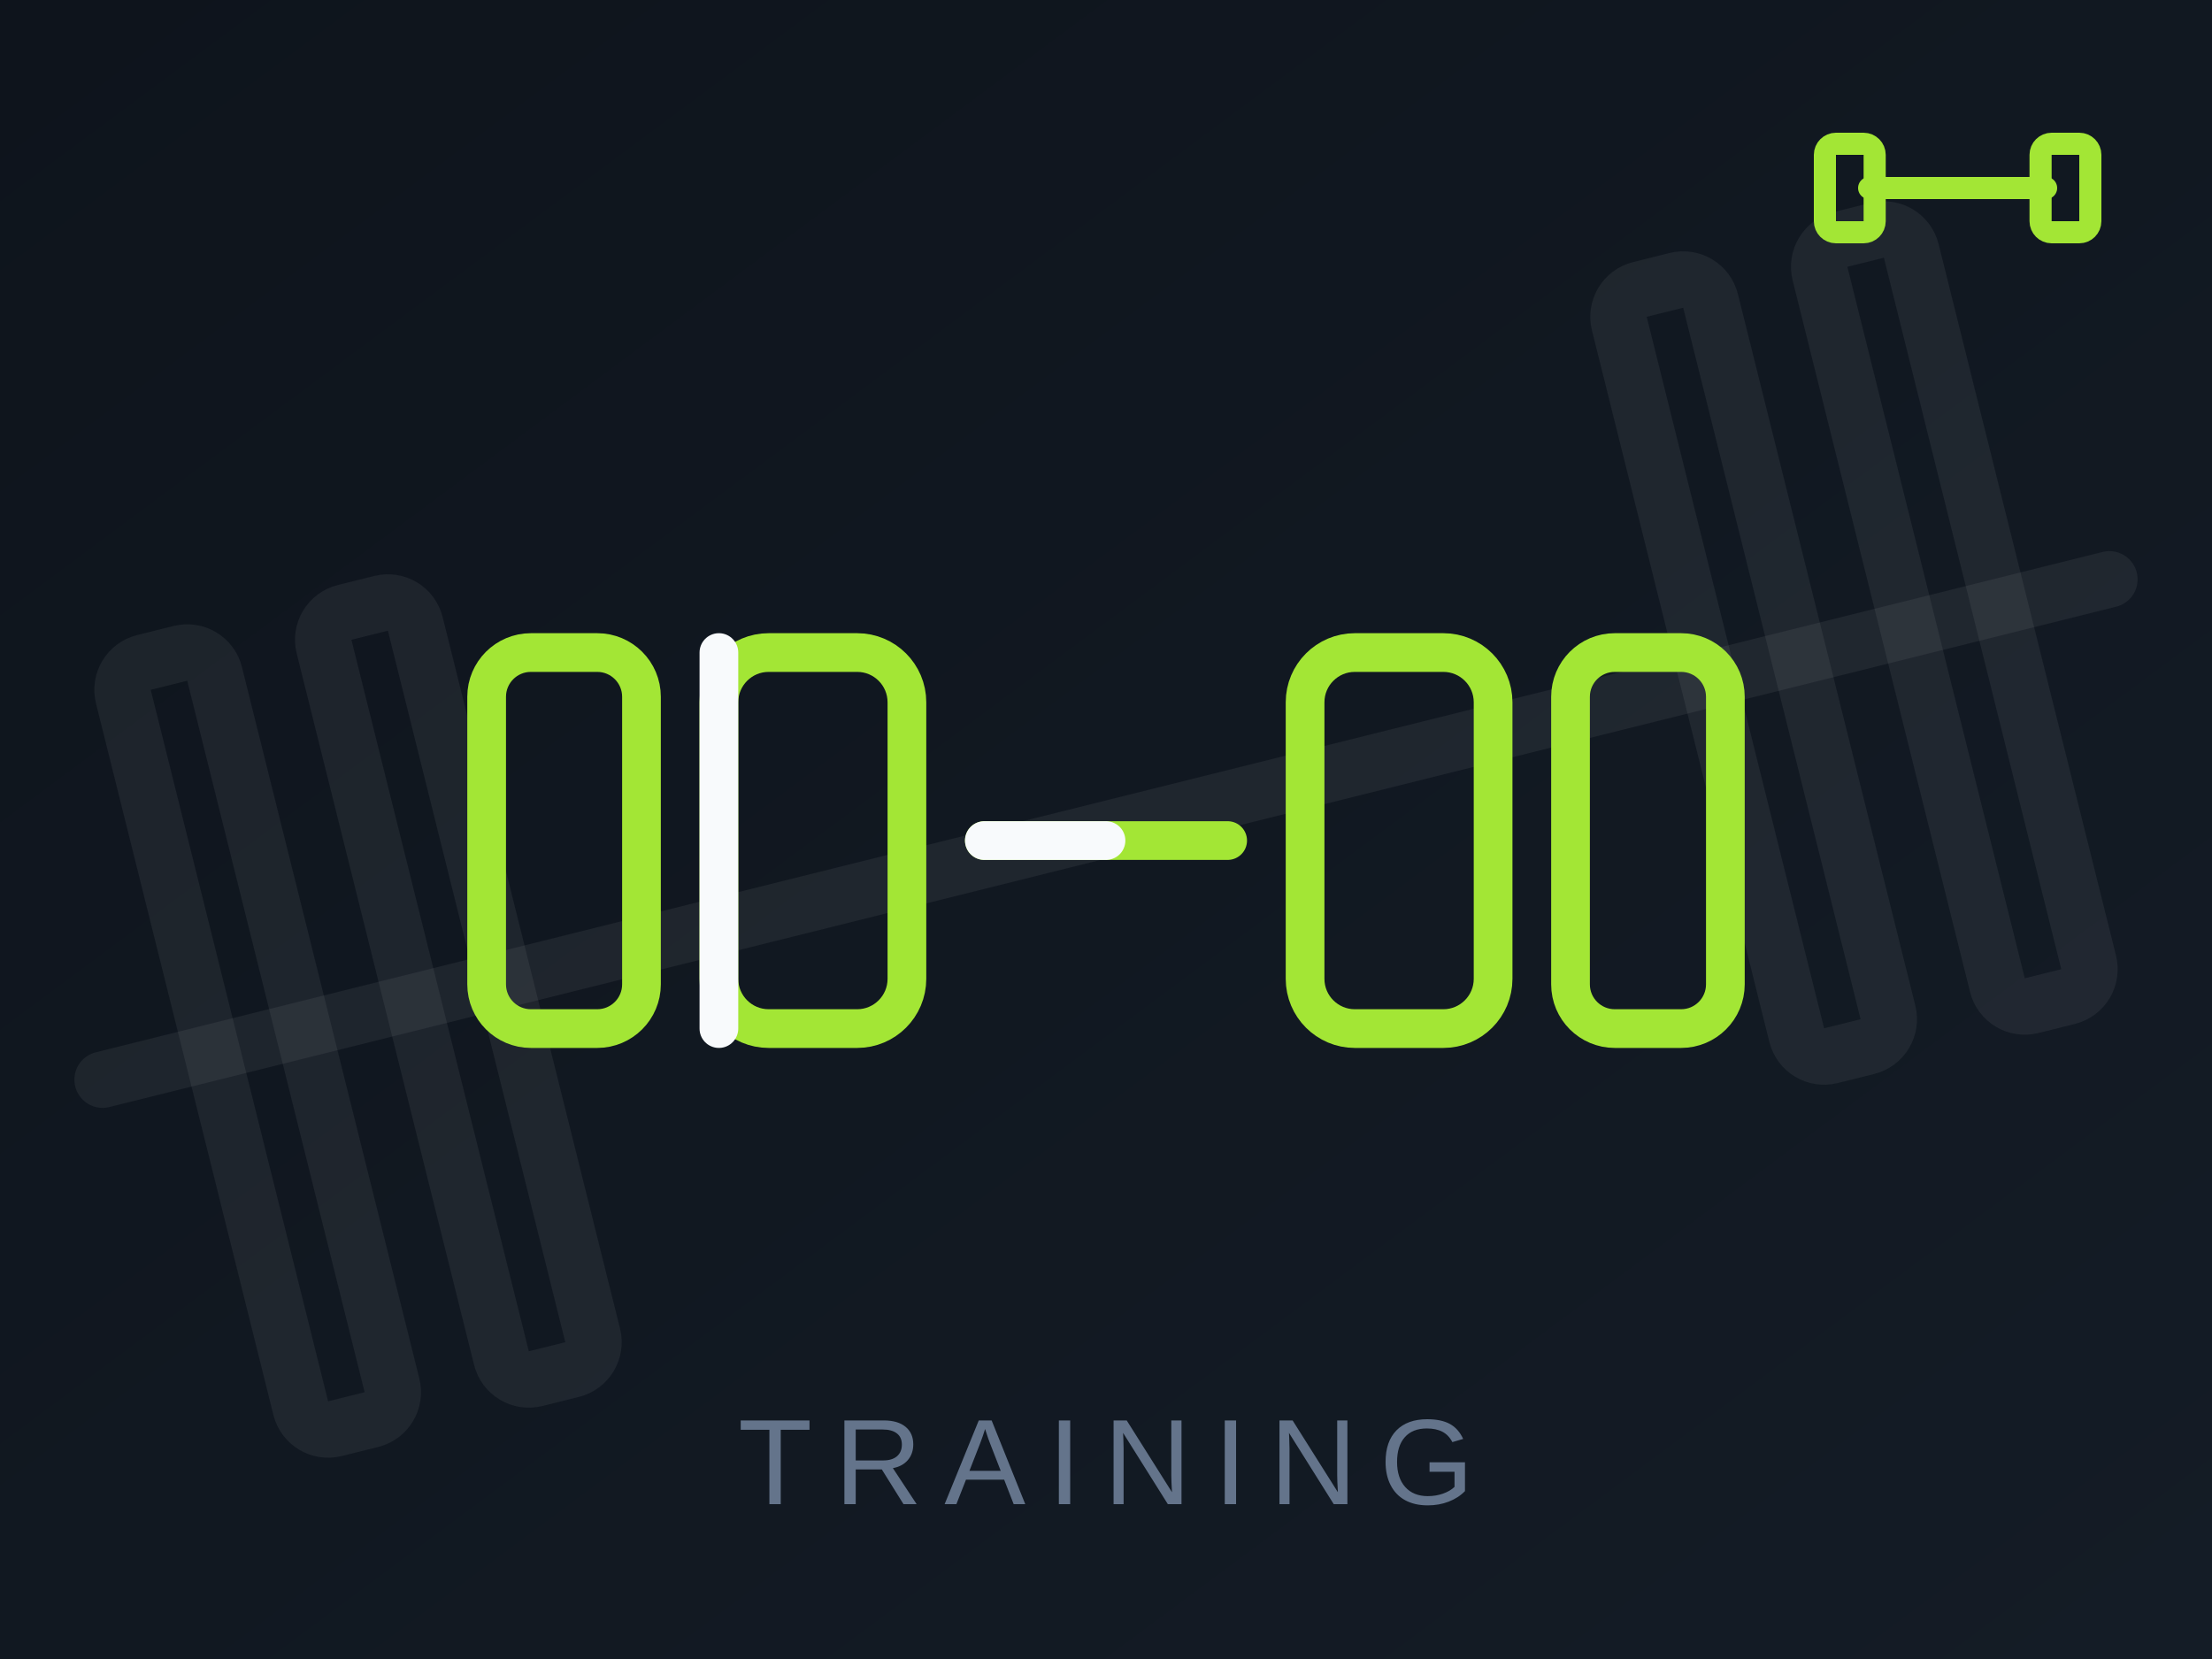
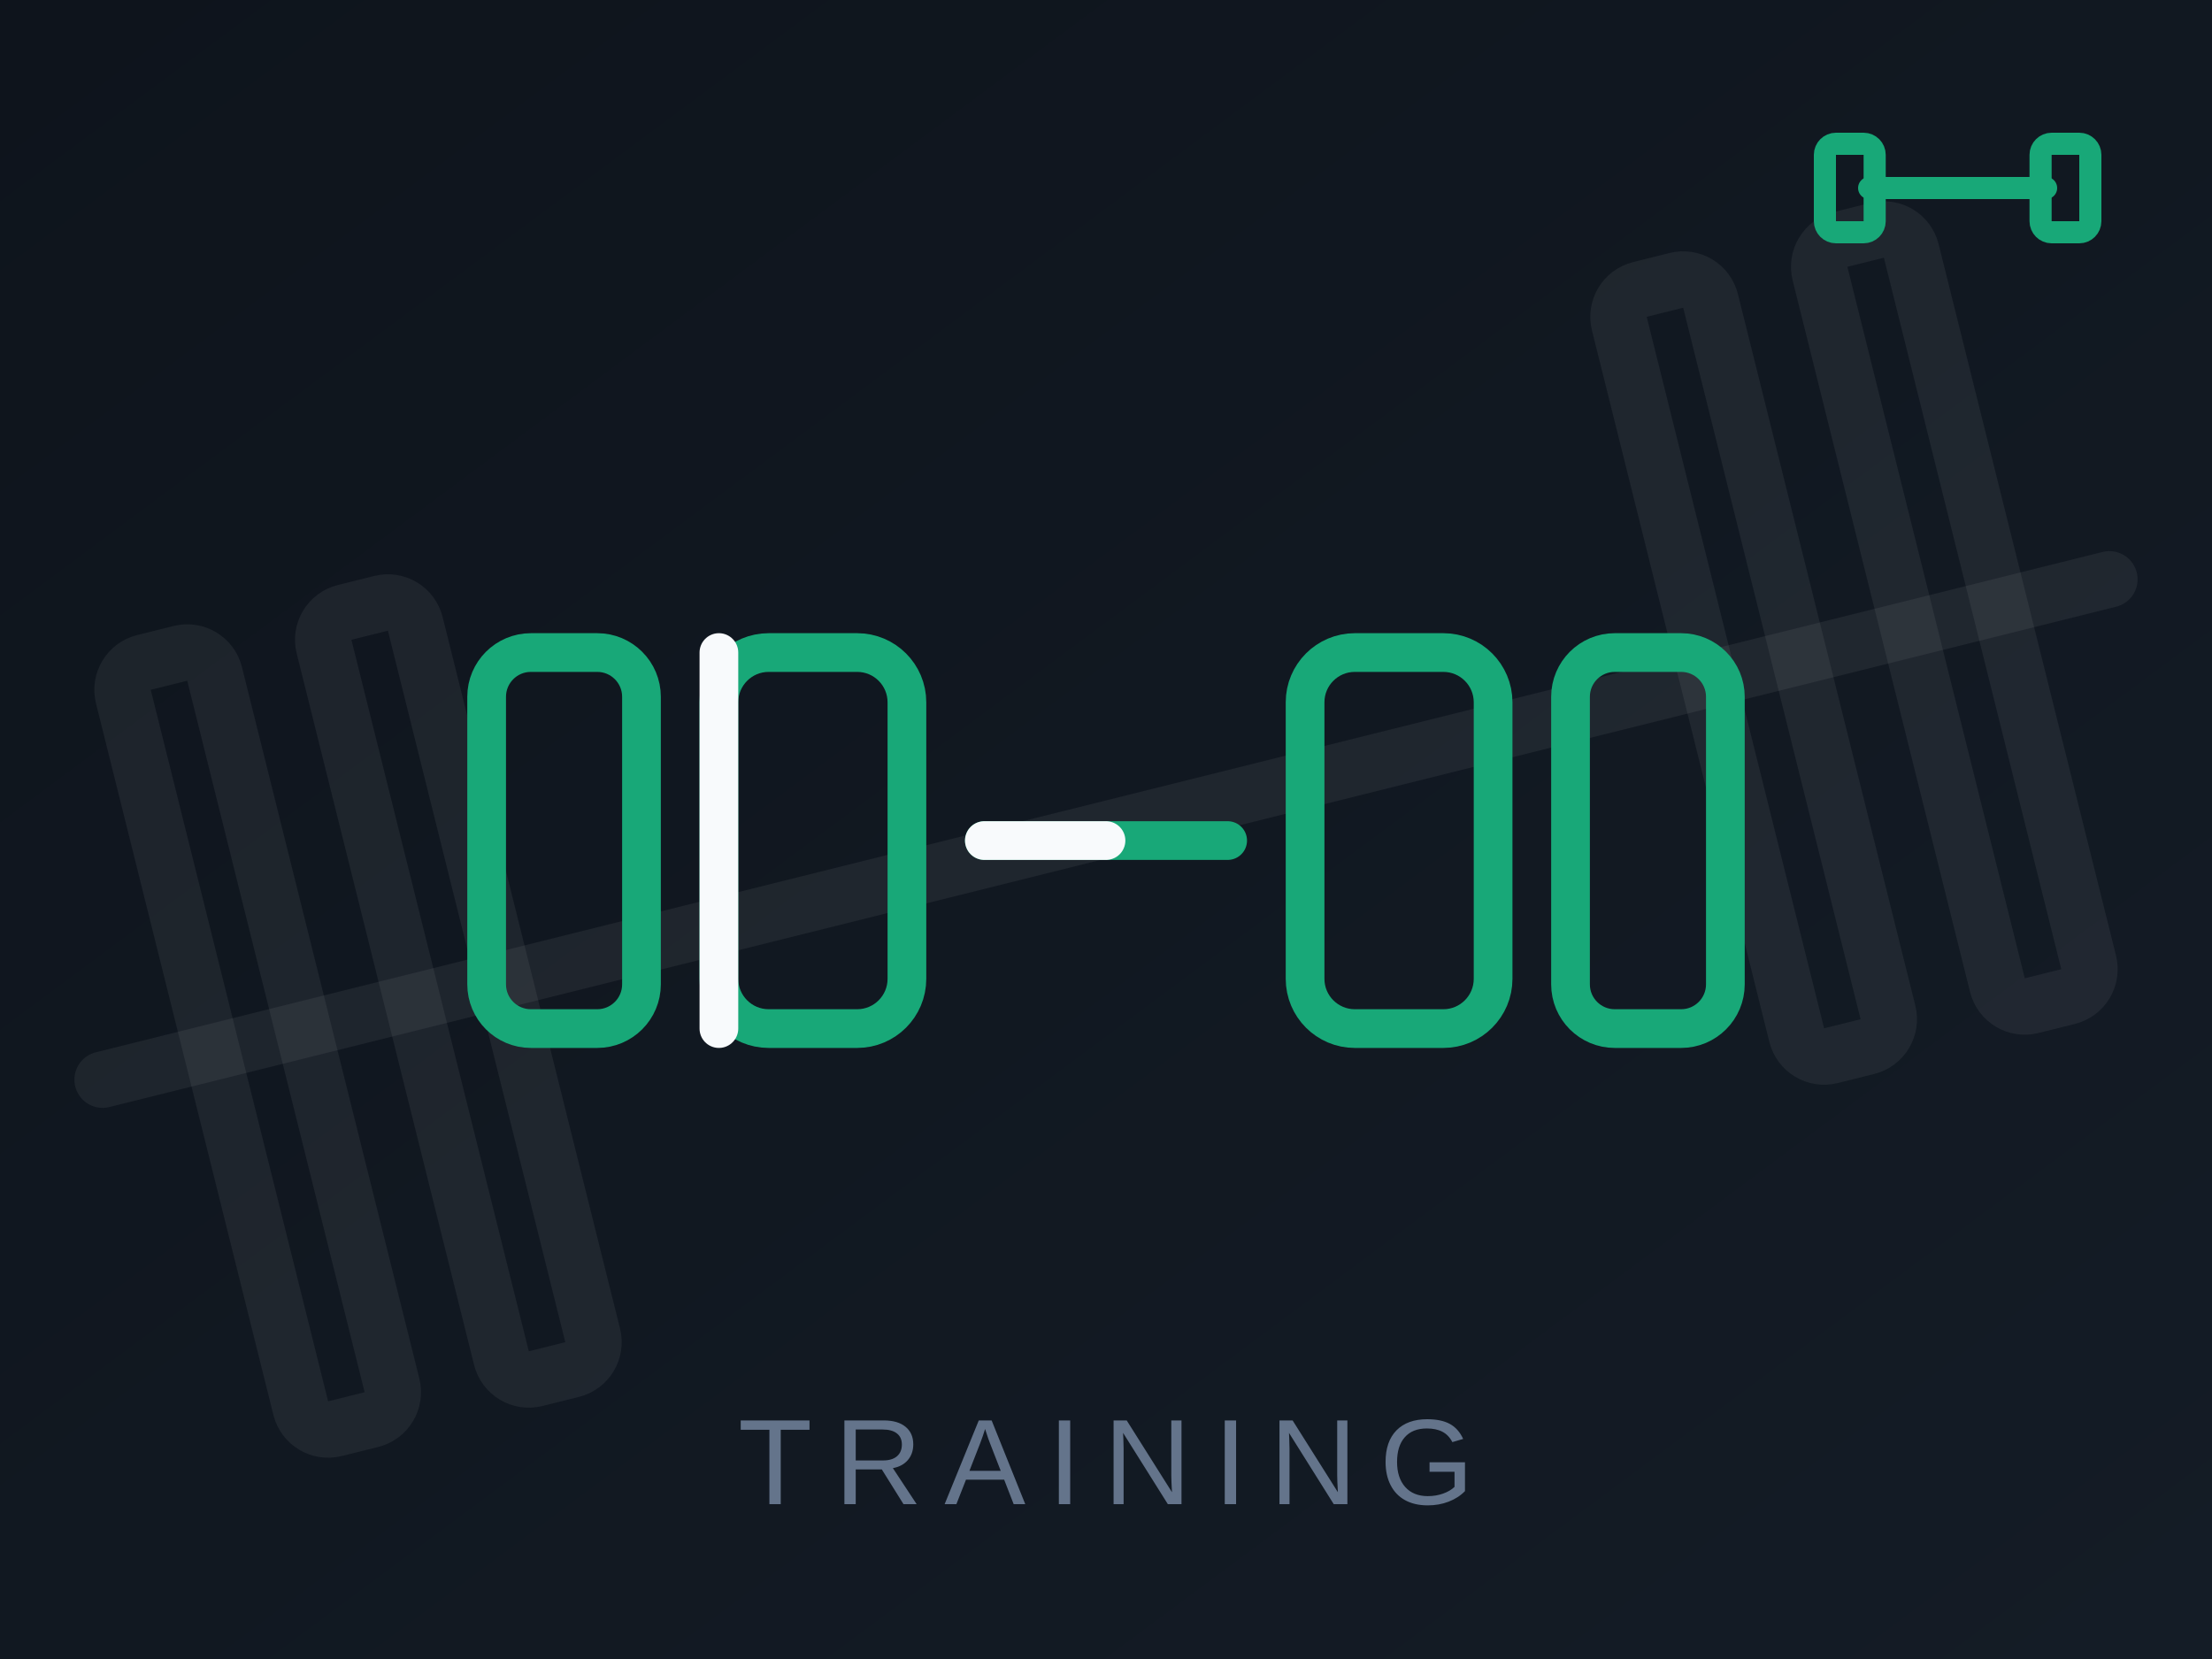
<svg xmlns="http://www.w3.org/2000/svg" viewBox="0 0 400 300" width="400" height="300">
  <defs>
    <linearGradient id="bg" x1="0" y1="0" x2="1" y2="1">
      <stop offset="0" stop-color="#0e141c" />
      <stop offset="1" stop-color="#141c26" />
    </linearGradient>
  </defs>
  <rect width="400" height="300" fill="url(#bg)" />
  <g stroke="#ffffff" stroke-opacity="0.06" stroke-width="6" stroke-linecap="round" stroke-linejoin="round" fill="none" transform="translate(200,150) rotate(-14) scale(1.7)">
    <line x1="-110" y1="0" x2="110" y2="0" />
    <rect x="-98" y="-42" width="10" height="84" rx="3" />
    <rect x="-76" y="-42" width="10" height="84" rx="3" />
    <rect x="66" y="-42" width="10" height="84" rx="3" />
    <rect x="88" y="-42" width="10" height="84" rx="3" />
  </g>
-   <g stroke="#a3e635" stroke-width="4" fill="none" stroke-linecap="round" stroke-linejoin="round">
+   <g stroke="#18A878" stroke-width="4" fill="none" stroke-linecap="round" stroke-linejoin="round">
    <line x1="338" y1="34" x2="370" y2="34" />
    <rect x="330" y="26" width="9" height="16" rx="2" />
    <rect x="369" y="26" width="9" height="16" rx="2" />
  </g>
  <g fill="none" stroke-linecap="round" stroke-linejoin="round">
-     <g stroke="#a3e635" stroke-width="7">
+     <g stroke="#18A878" stroke-width="7">
      <line x1="178" y1="152" x2="222" y2="152" />
      <rect x="130" y="118" width="34" height="68" rx="9" />
      <rect x="236" y="118" width="34" height="68" rx="9" />
      <rect x="88" y="118" width="28" height="68" rx="8" />
      <rect x="284" y="118" width="28" height="68" rx="8" />
    </g>
    <g stroke="#f8fafc" stroke-width="7">
      <line x1="178" y1="152" x2="200" y2="152" />
      <line x1="130" y1="118" x2="130" y2="186" />
    </g>
  </g>
  <text x="200" y="272" text-anchor="middle" font-family="Arial, Helvetica, sans-serif" font-size="22" letter-spacing="4" fill="#64748b">TRAINING</text>
</svg>
